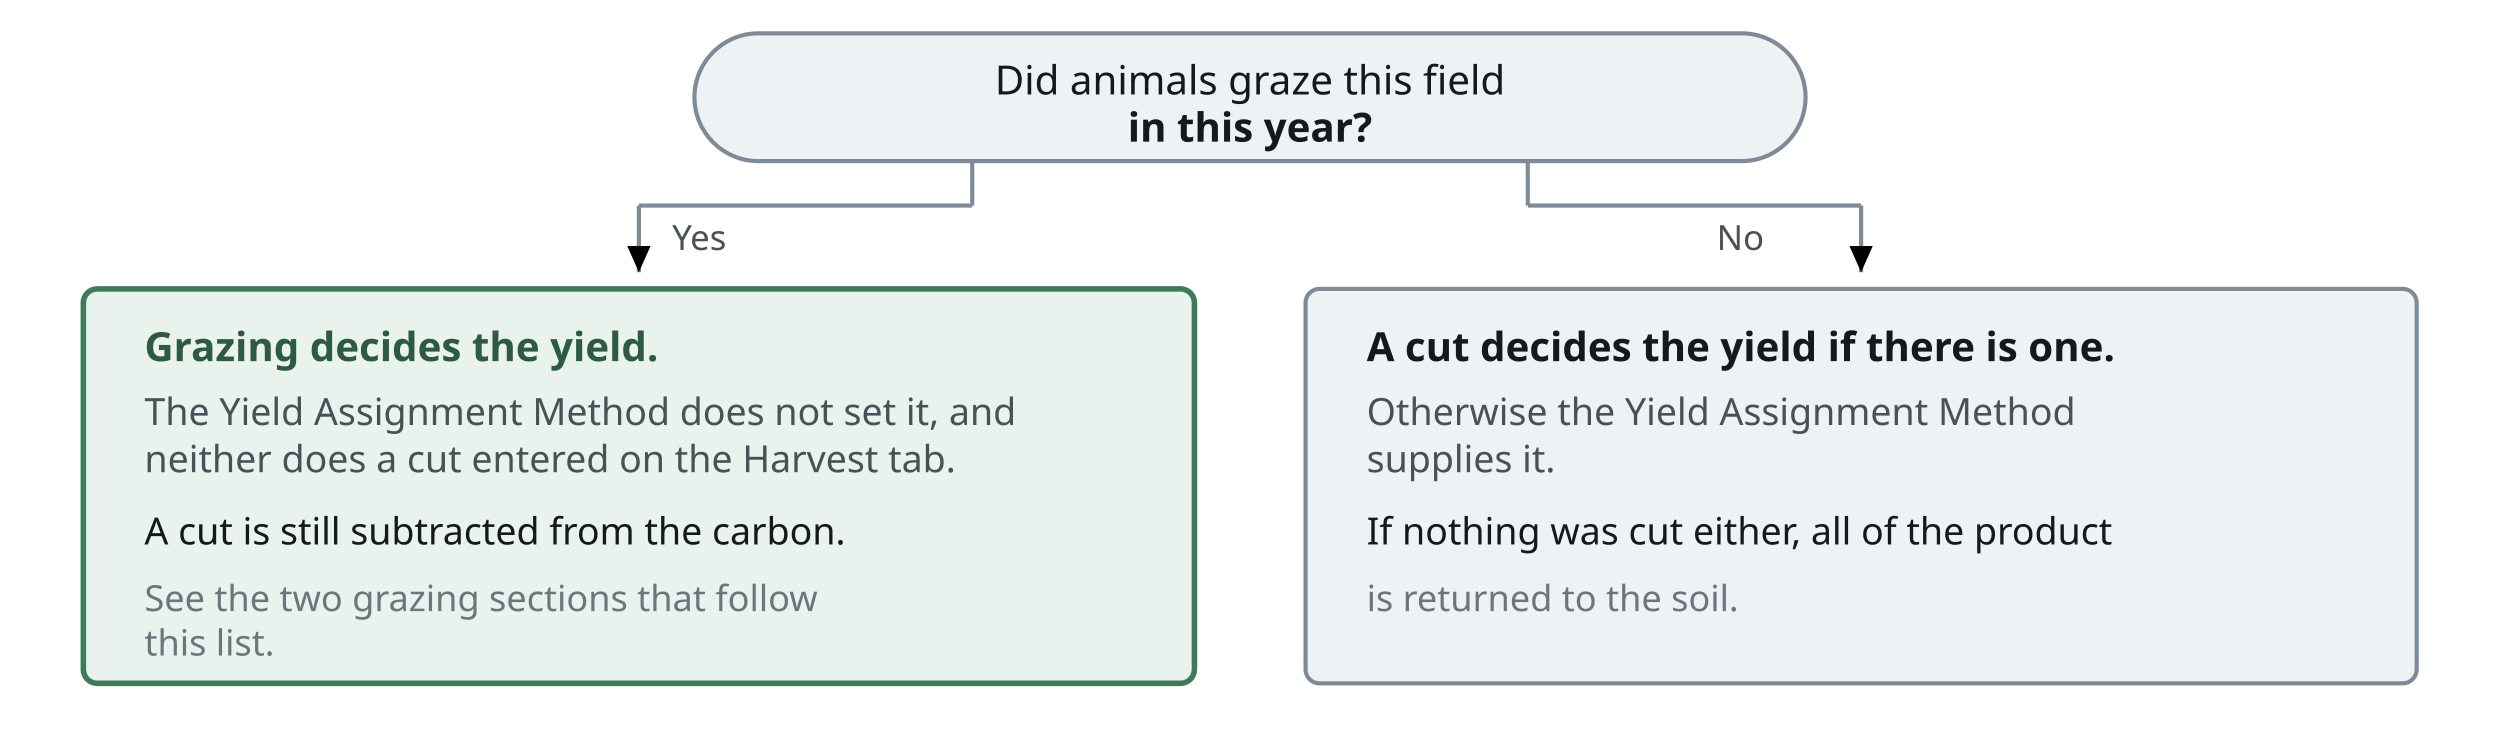
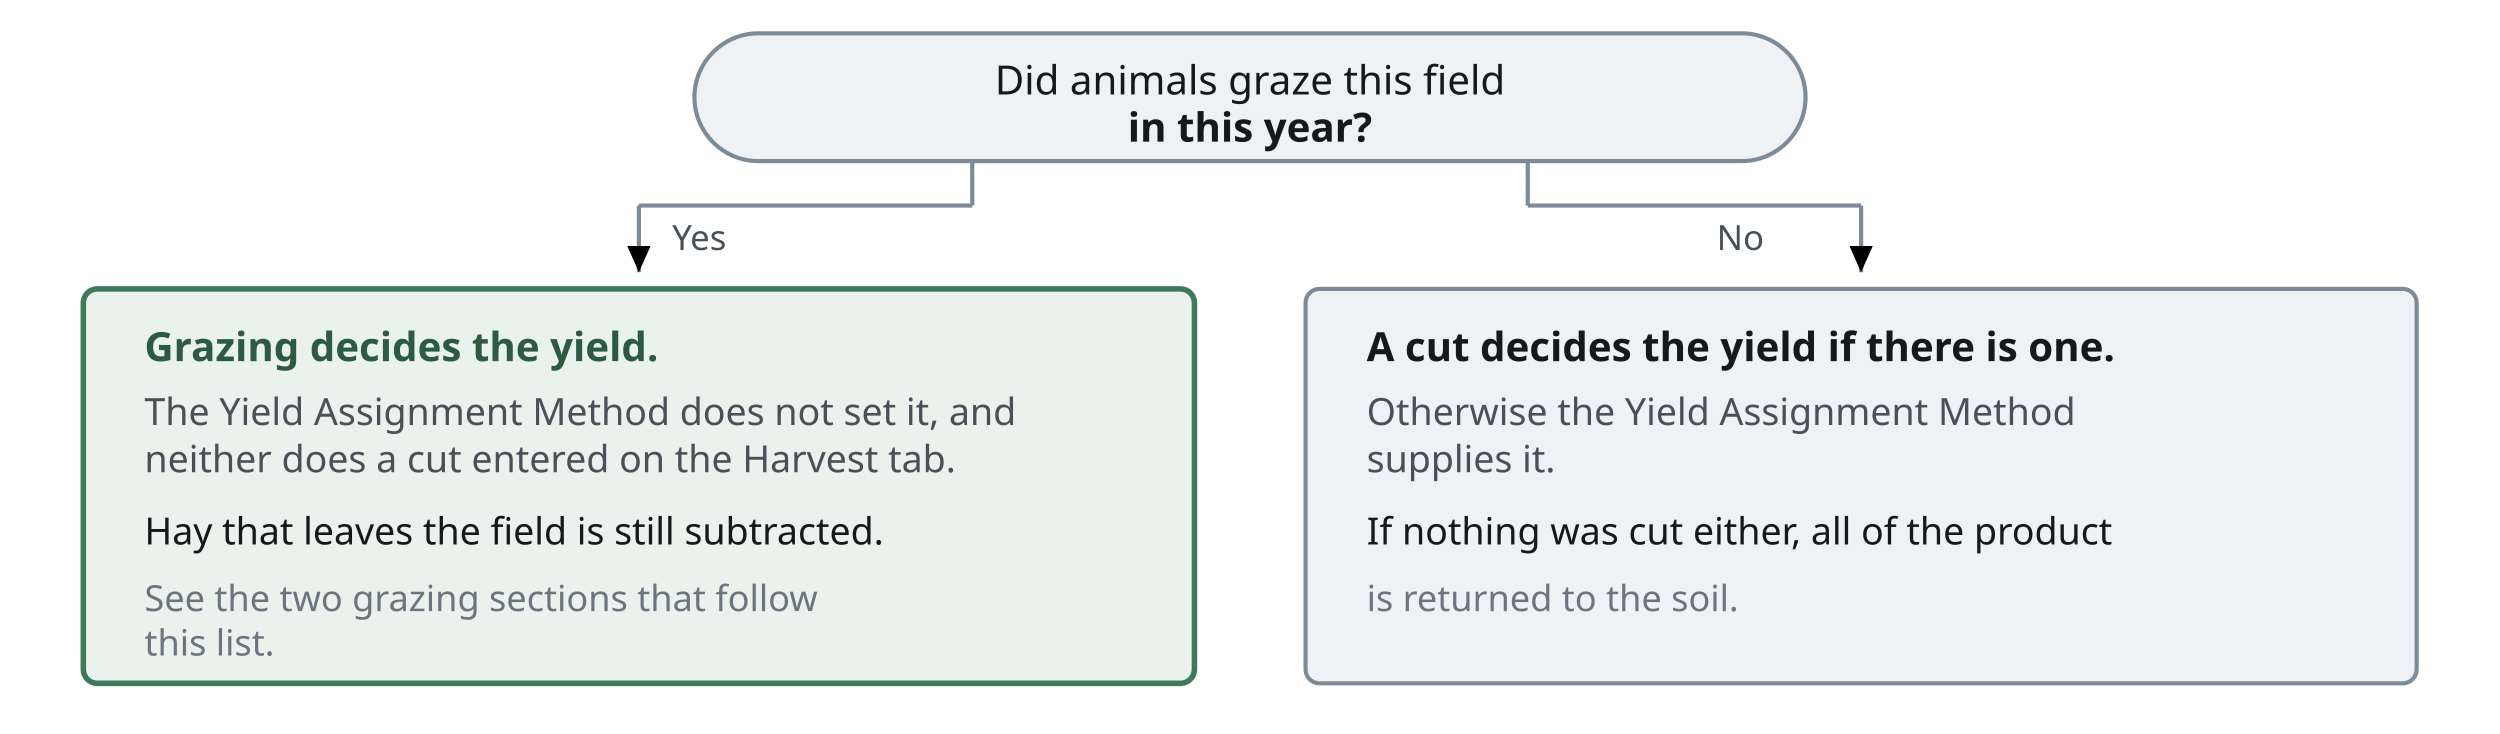
<svg xmlns="http://www.w3.org/2000/svg" viewBox="0 0 900 264" role="img" aria-label="Which situation a perennial field year is in. Ask first whether animals grazed the field that year. If they did, the grazed and hayed rules apply and the Yield Assignment Method does not set the yield. If they did not, the yield comes from a cut on the Harvest tab if there is one, and otherwise from the Yield Assignment Method.">
  <defs>
    <marker id="g2" viewBox="0 0 10 10" refX="9" refY="5" markerWidth="7" markerHeight="7" orient="auto-start-reverse">
      <path d="M0,1 L9,5 L0,9 z" fill="currentColor" />
    </marker>
  </defs>
  <g color="#7d8b98" font-family="Segoe UI, system-ui, sans-serif">
    <rect x="250" y="12" width="400" height="46" rx="23" fill="#eef2f5" stroke="#7d8b98" stroke-width="1.5" />
    <text x="450" y="34" font-size="14.5" fill="#16191c" text-anchor="middle">Did animals graze this field</text>
    <text x="450" y="51" font-size="14.5" fill="#16191c" text-anchor="middle" font-weight="600">in this year?</text>
    <line x1="350" y1="58" x2="350" y2="74" stroke="currentColor" stroke-width="1.5" />
    <line x1="350" y1="74" x2="230" y2="74" stroke="currentColor" stroke-width="1.5" />
    <line x1="230" y1="74" x2="230" y2="98" stroke="currentColor" stroke-width="1.5" marker-end="url(#g2)" />
    <text x="242" y="90" font-size="12.5" fill="#495057">Yes</text>
    <line x1="550" y1="58" x2="550" y2="74" stroke="currentColor" stroke-width="1.5" />
    <line x1="550" y1="74" x2="670" y2="74" stroke="currentColor" stroke-width="1.5" />
    <line x1="670" y1="74" x2="670" y2="98" stroke="currentColor" stroke-width="1.5" marker-end="url(#g2)" />
    <text x="618" y="90" font-size="12.5" fill="#495057">No</text>
    <rect x="30" y="104" width="400" height="142" rx="5" fill="#e9f2ec" stroke="#3f7a5a" stroke-width="2" />
    <text x="52" y="130" font-size="14.5" fill="#2c5a42" font-weight="700">Grazing decides the yield.</text>
    <text x="52" y="153" font-size="13.5" fill="#495057">The Yield Assignment Method does not set it, and</text>
    <text x="52" y="170" font-size="13.5" fill="#495057">neither does a cut entered on the Harvest tab.</text>
-     <text x="52" y="196" font-size="13.5" fill="#16191c">A cut is still subtracted from the carbon.</text>
+     <text x="52" y="196" font-size="13.5" fill="#16191c">Hay that leaves the field is still subtracted.</text>
    <text x="52" y="220" font-size="13" fill="#6c757d">See the two grazing sections that follow</text>
    <text x="52" y="236" font-size="13" fill="#6c757d">this list.</text>
    <rect x="470" y="104" width="400" height="142" rx="5" fill="#eef2f5" stroke="#7d8b98" stroke-width="1.5" />
    <text x="492" y="130" font-size="14.5" fill="#16191c" font-weight="600">A cut decides the yield if there is one.</text>
    <text x="492" y="153" font-size="13.5" fill="#495057">Otherwise the Yield Assignment Method</text>
    <text x="492" y="170" font-size="13.5" fill="#495057">supplies it.</text>
    <text x="492" y="196" font-size="13.5" fill="#16191c">If nothing was cut either, all of the product</text>
    <text x="492" y="220" font-size="13" fill="#6c757d">is returned to the soil.</text>
  </g>
</svg>
